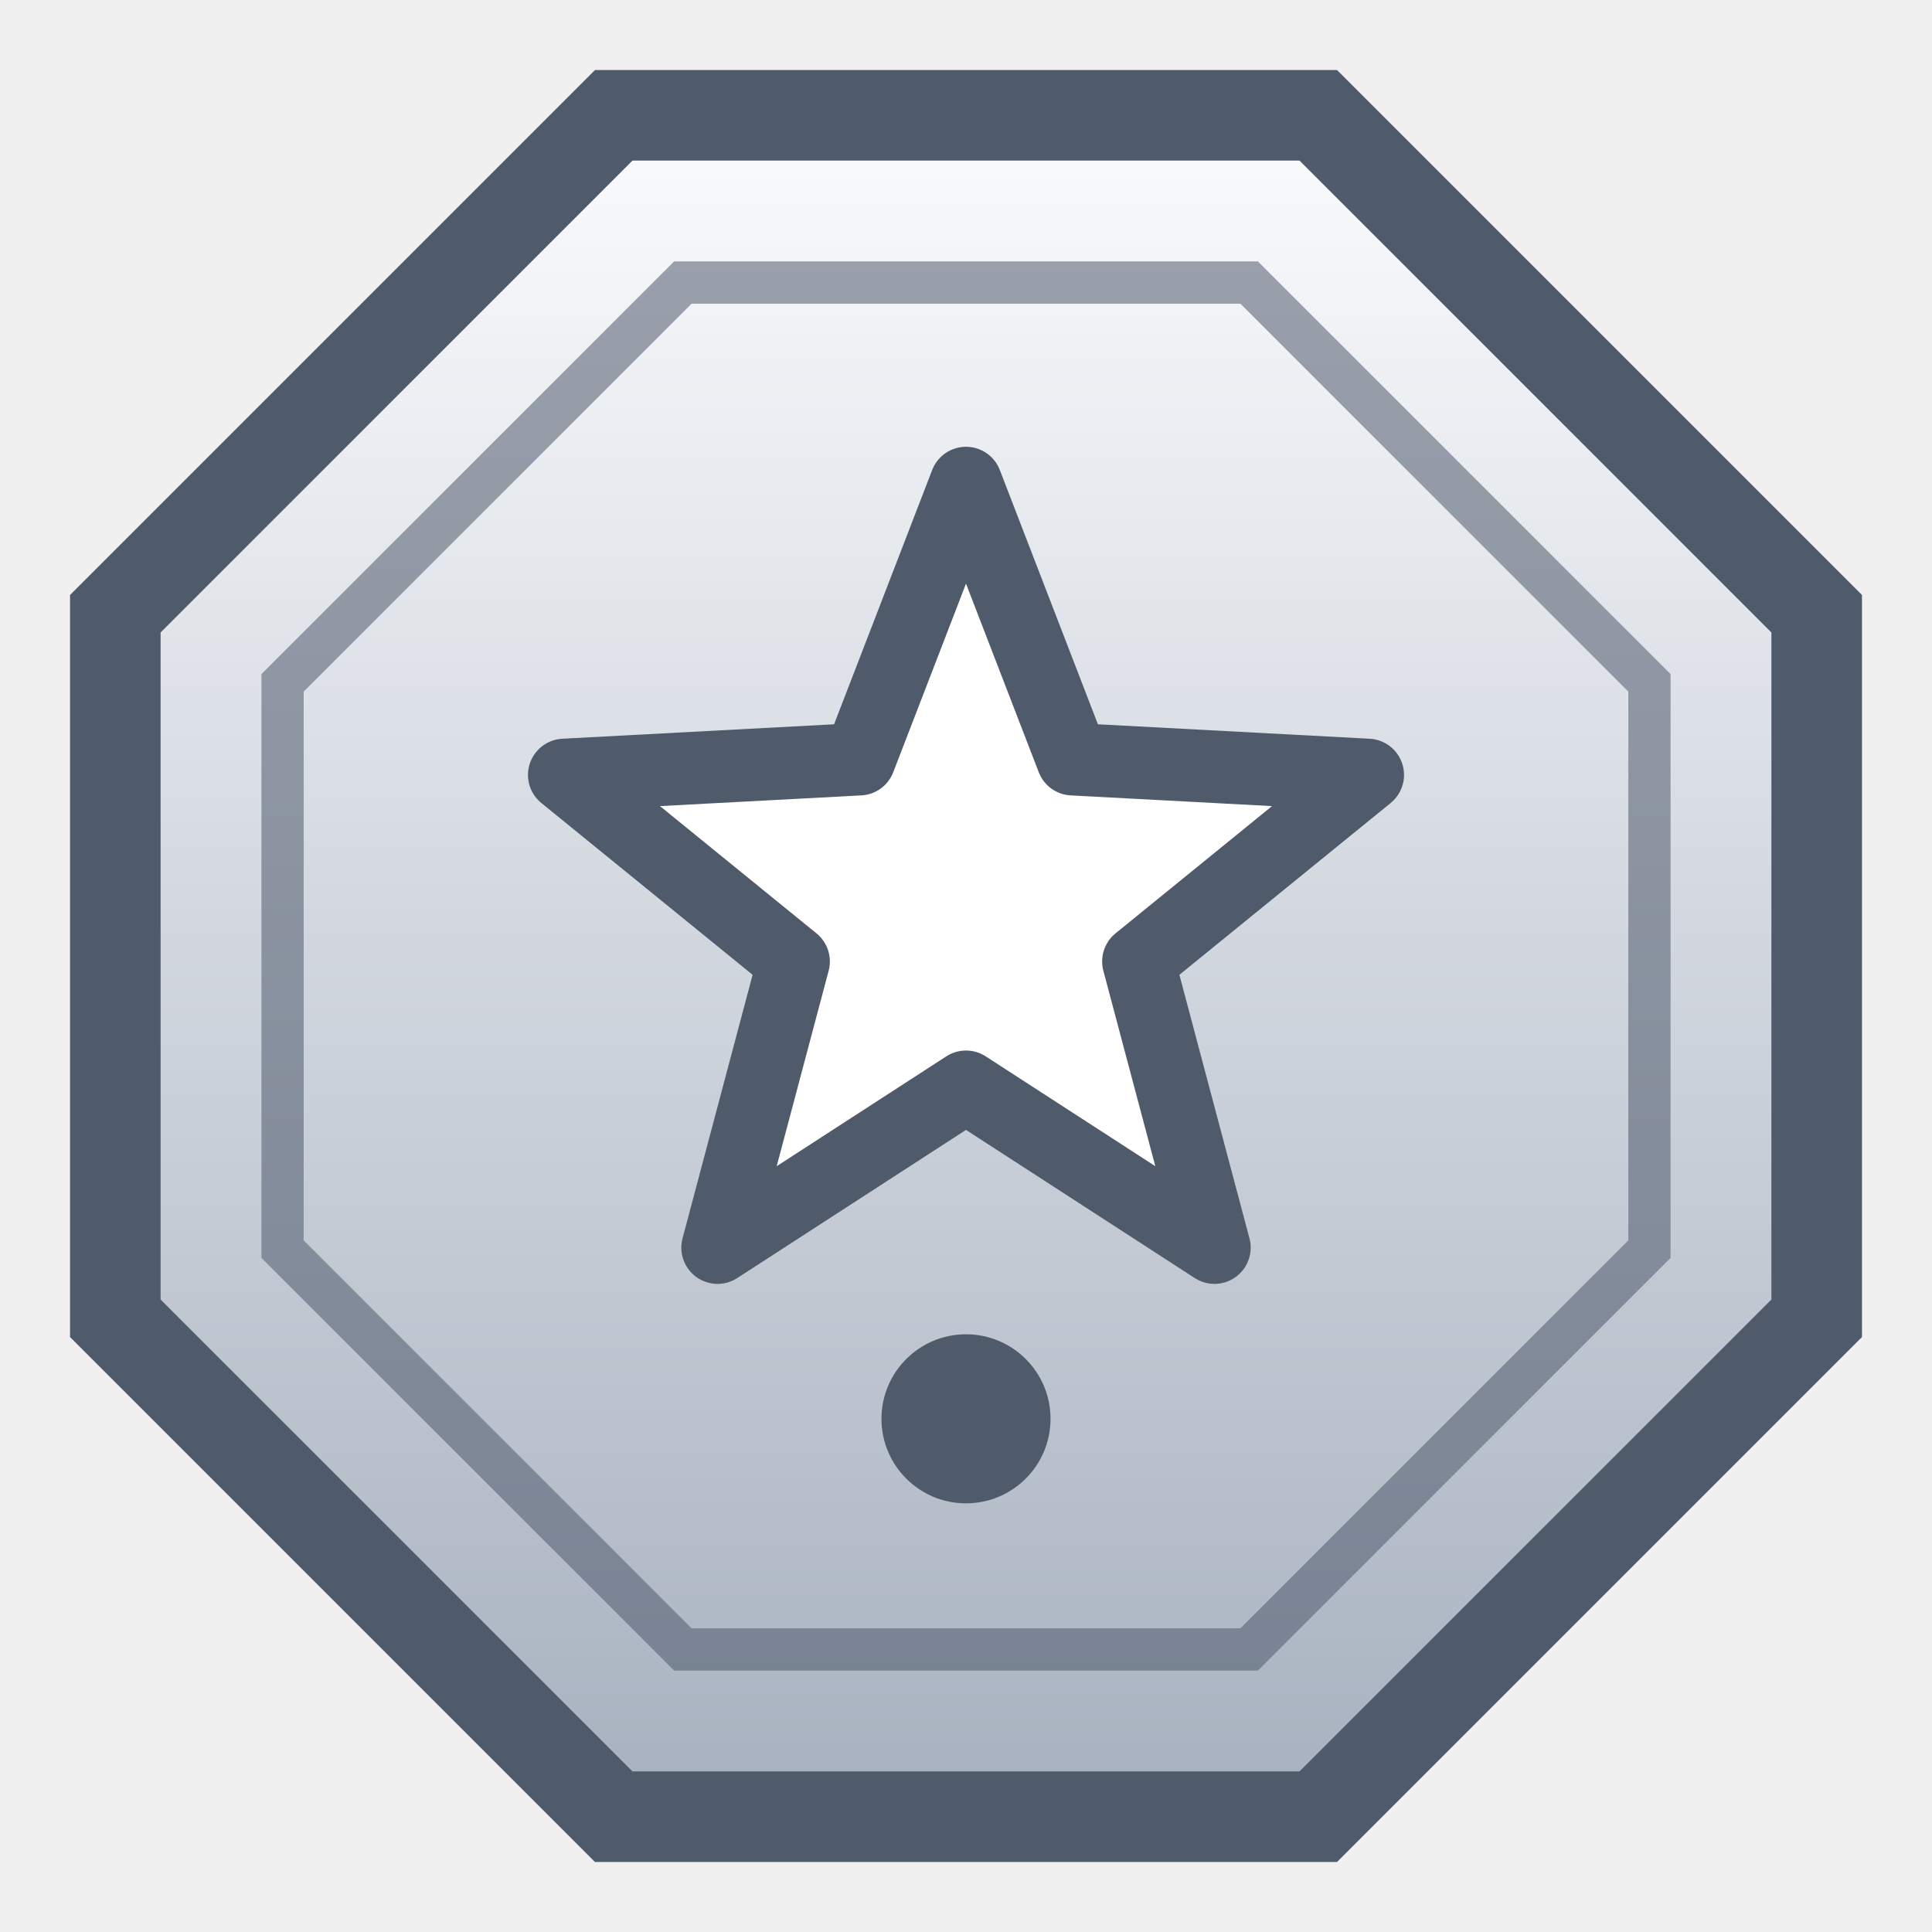
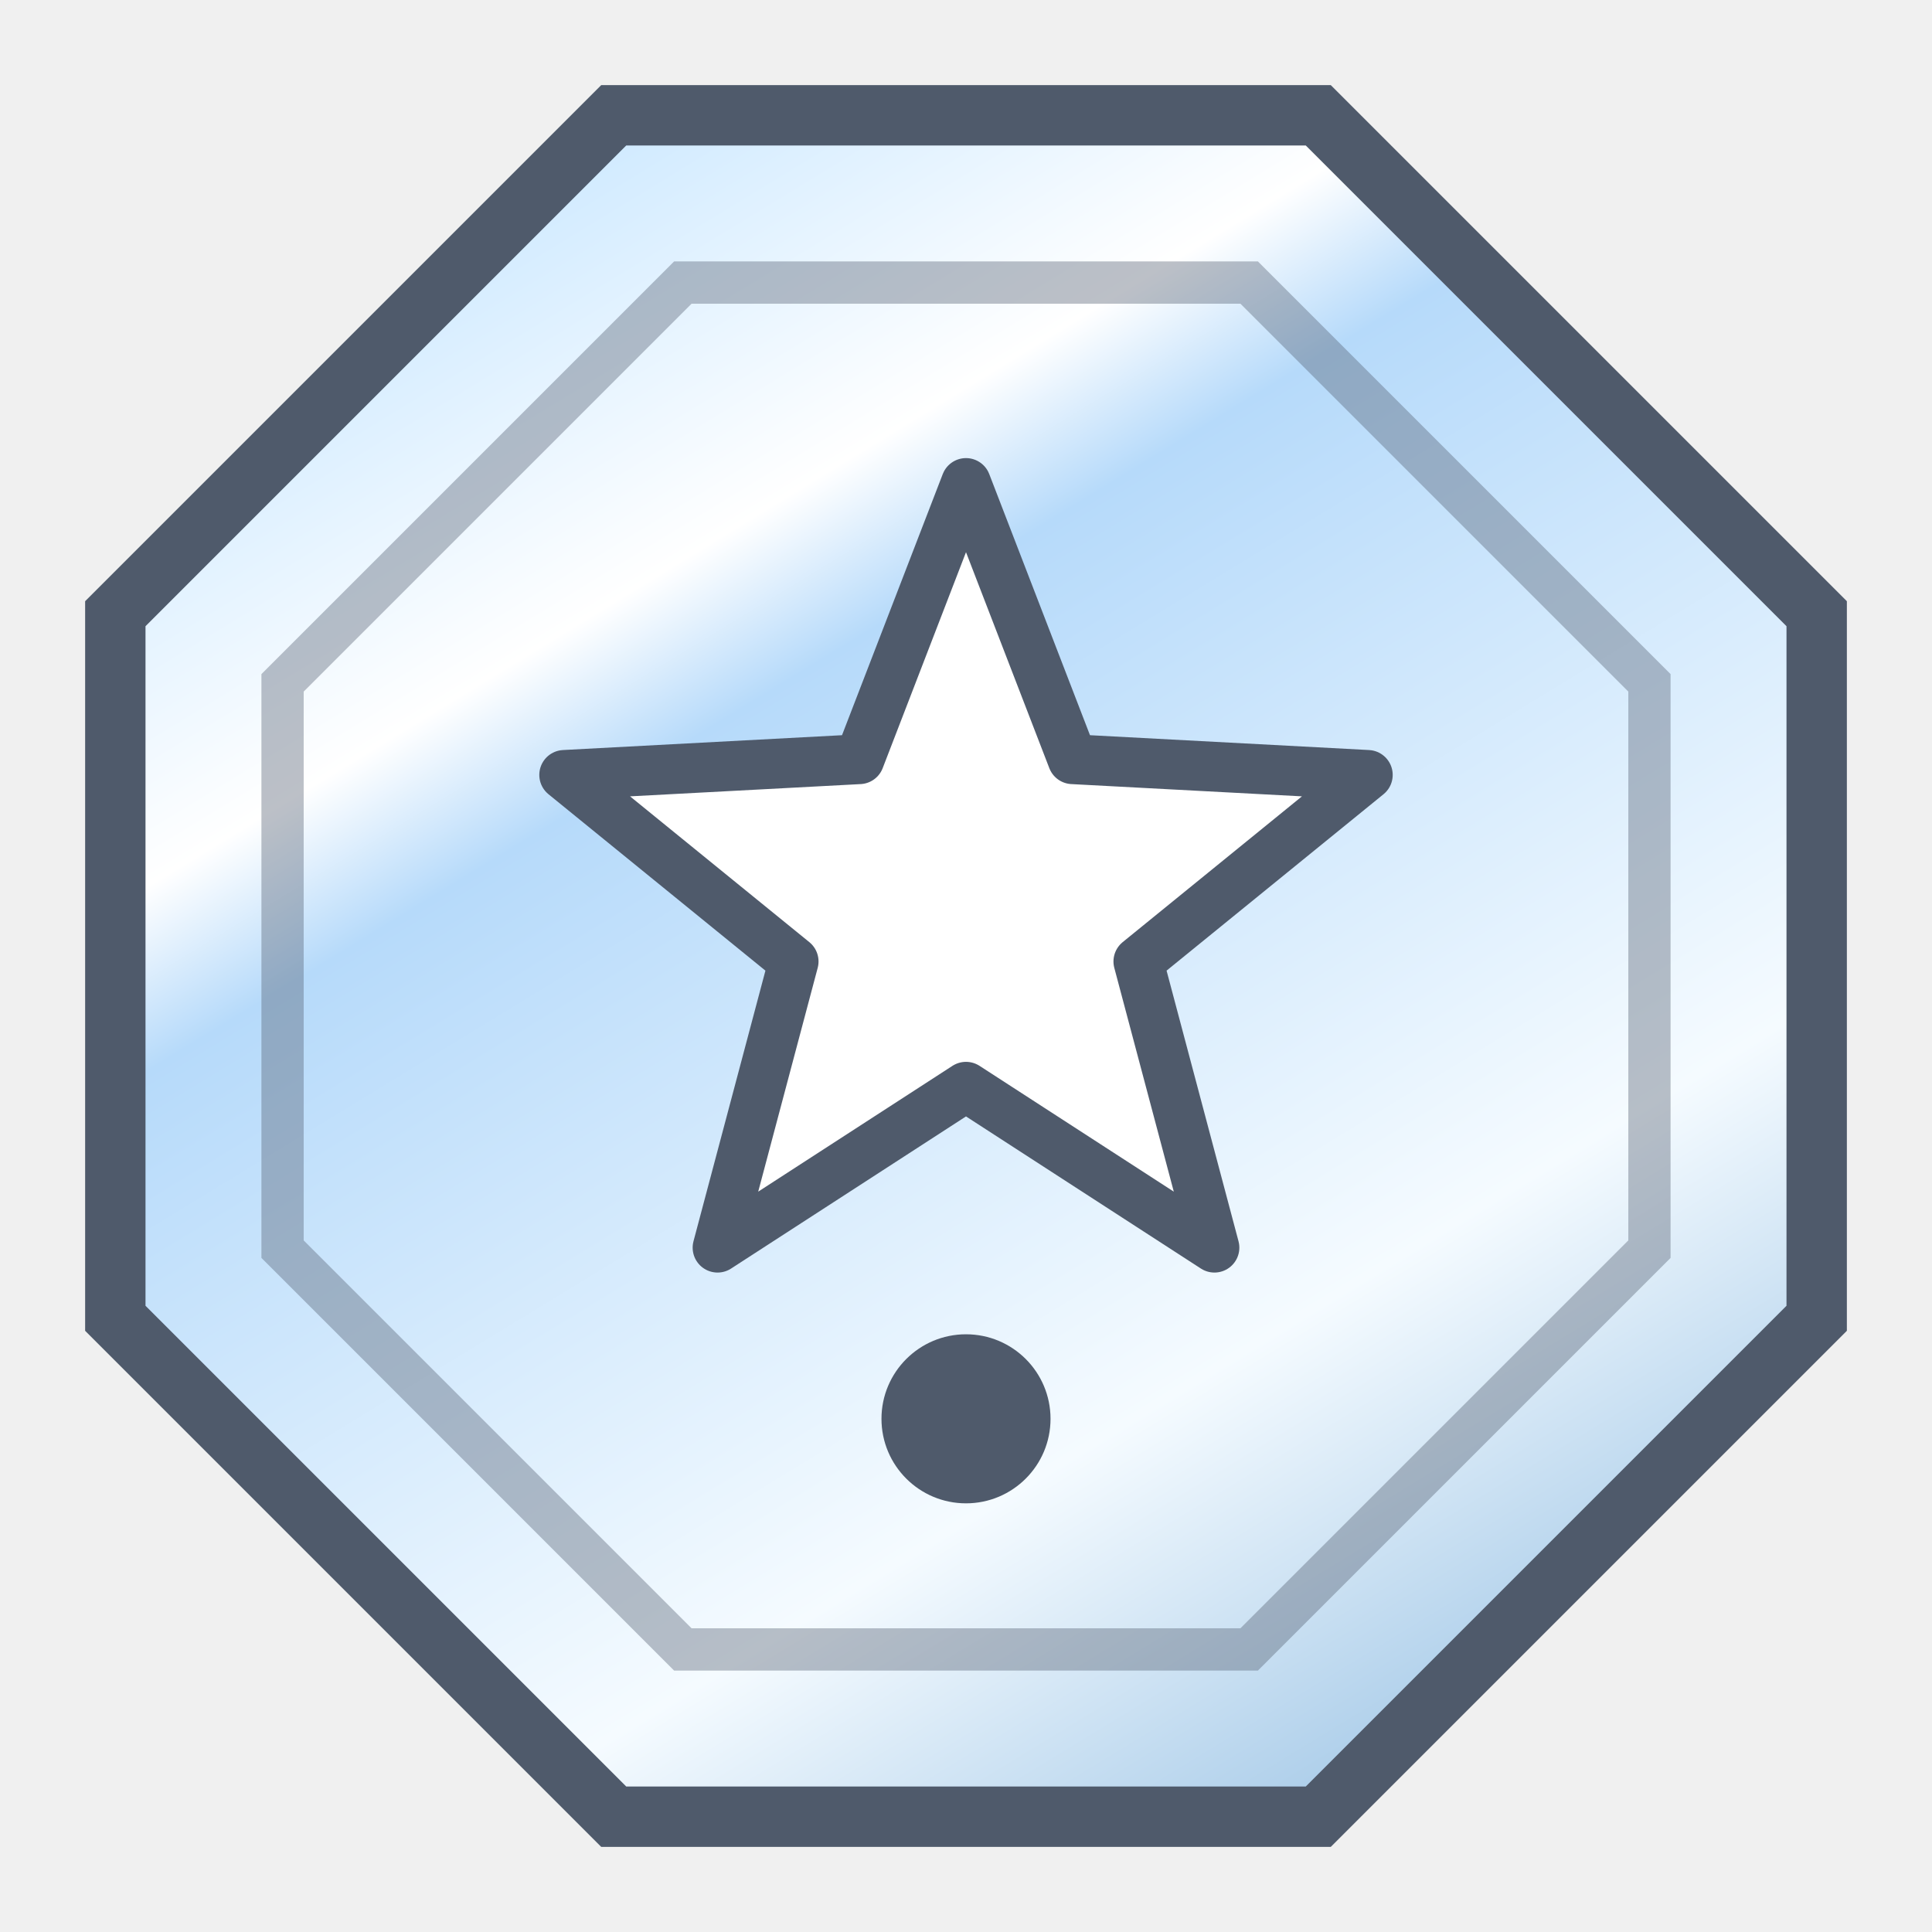
<svg xmlns="http://www.w3.org/2000/svg" viewBox="0 0 64 64" width="64" height="64">
  <defs>
-     <linearGradient id="g-silver" x1="0" y1="0" x2="0" y2="1">
-       <stop offset="0" stop-color="#FAFBFD" />
-       <stop offset="1" stop-color="#A7B1BF" />
+     <linearGradient id="g-silver" x1="15%" y1="0%" x2="76%" y2="100%">
+       <stop offset="0%" stop-color="#C0E3FF" />
+       <stop offset="27%" stop-color="#FFFFFF" />
+       <stop offset="35%" stop-color="#B6DAFA" />
+       <stop offset="76%" stop-color="#F5FBFF" />
+       <stop offset="100%" stop-color="#A3C8E7" />
    </linearGradient>
  </defs>
-   <g fill="url(#g-silver)" stroke="#4F5A6B" stroke-width="3">
+   <g fill="url(#g-silver)" stroke="#4F5A6B" stroke-width="2">
    <polygon points="60.18,43.67 43.67,60.18 20.33,60.18 3.82,43.67 3.82,20.33 20.33,3.82 43.67,3.82 60.18,20.33" />
  </g>
-   <g fill="none" stroke="#4F5A6B" stroke-width="1.4" opacity=".55">
+   <g fill="none" stroke="#4F5A6B" stroke-width="1.4" opacity=".38">
    <polygon points="54.64,41.38 41.38,54.64 22.62,54.64 9.36,41.38 9.36,22.62 22.62,9.36 41.38,9.36 54.64,22.62" />
  </g>
-   <polygon points="32.00,16.00 35.53,25.15 45.31,25.67 37.71,31.85 40.23,41.33 32.00,36.00 23.77,41.33 26.29,31.85 18.69,25.67 28.47,25.15" fill="#FFFFFF" stroke="#4F5A6B" stroke-width="2.4" stroke-linejoin="round" />
+   <polygon points="32.00,16.00 35.53,25.15 45.31,25.67 37.71,31.85 40.23,41.33 32.00,36.00 23.77,41.33 26.29,31.85 18.69,25.67 28.47,25.15" fill="#FFFFFF" stroke="#4F5A6B" stroke-width="1.65" stroke-linejoin="round" />
  <circle cx="32" cy="47" r="2.8" fill="#4F5A6B" />
</svg>
